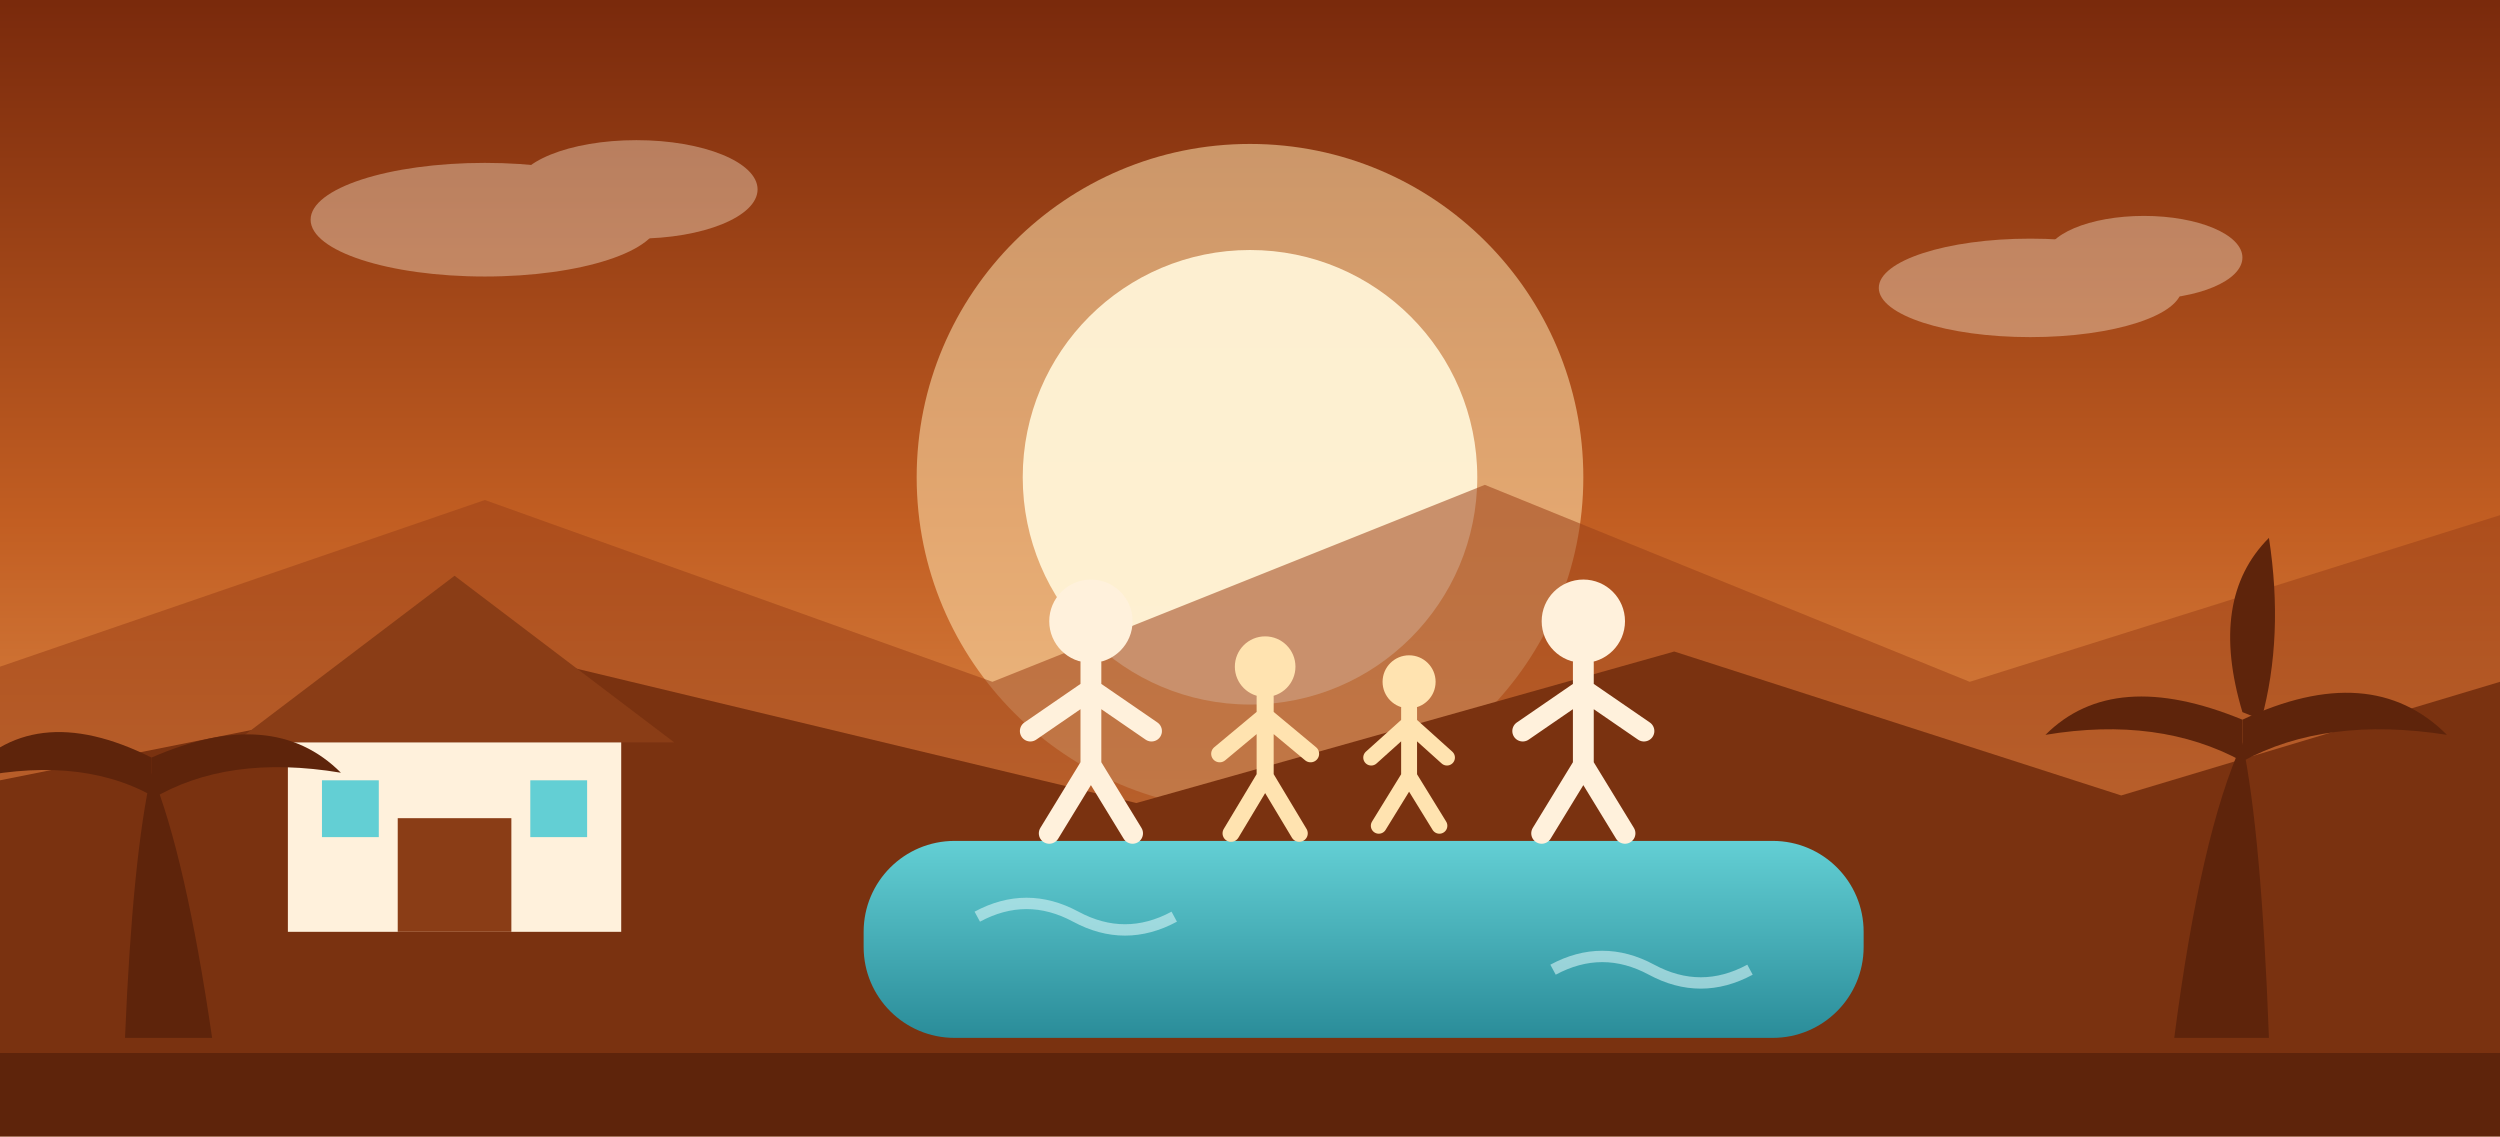
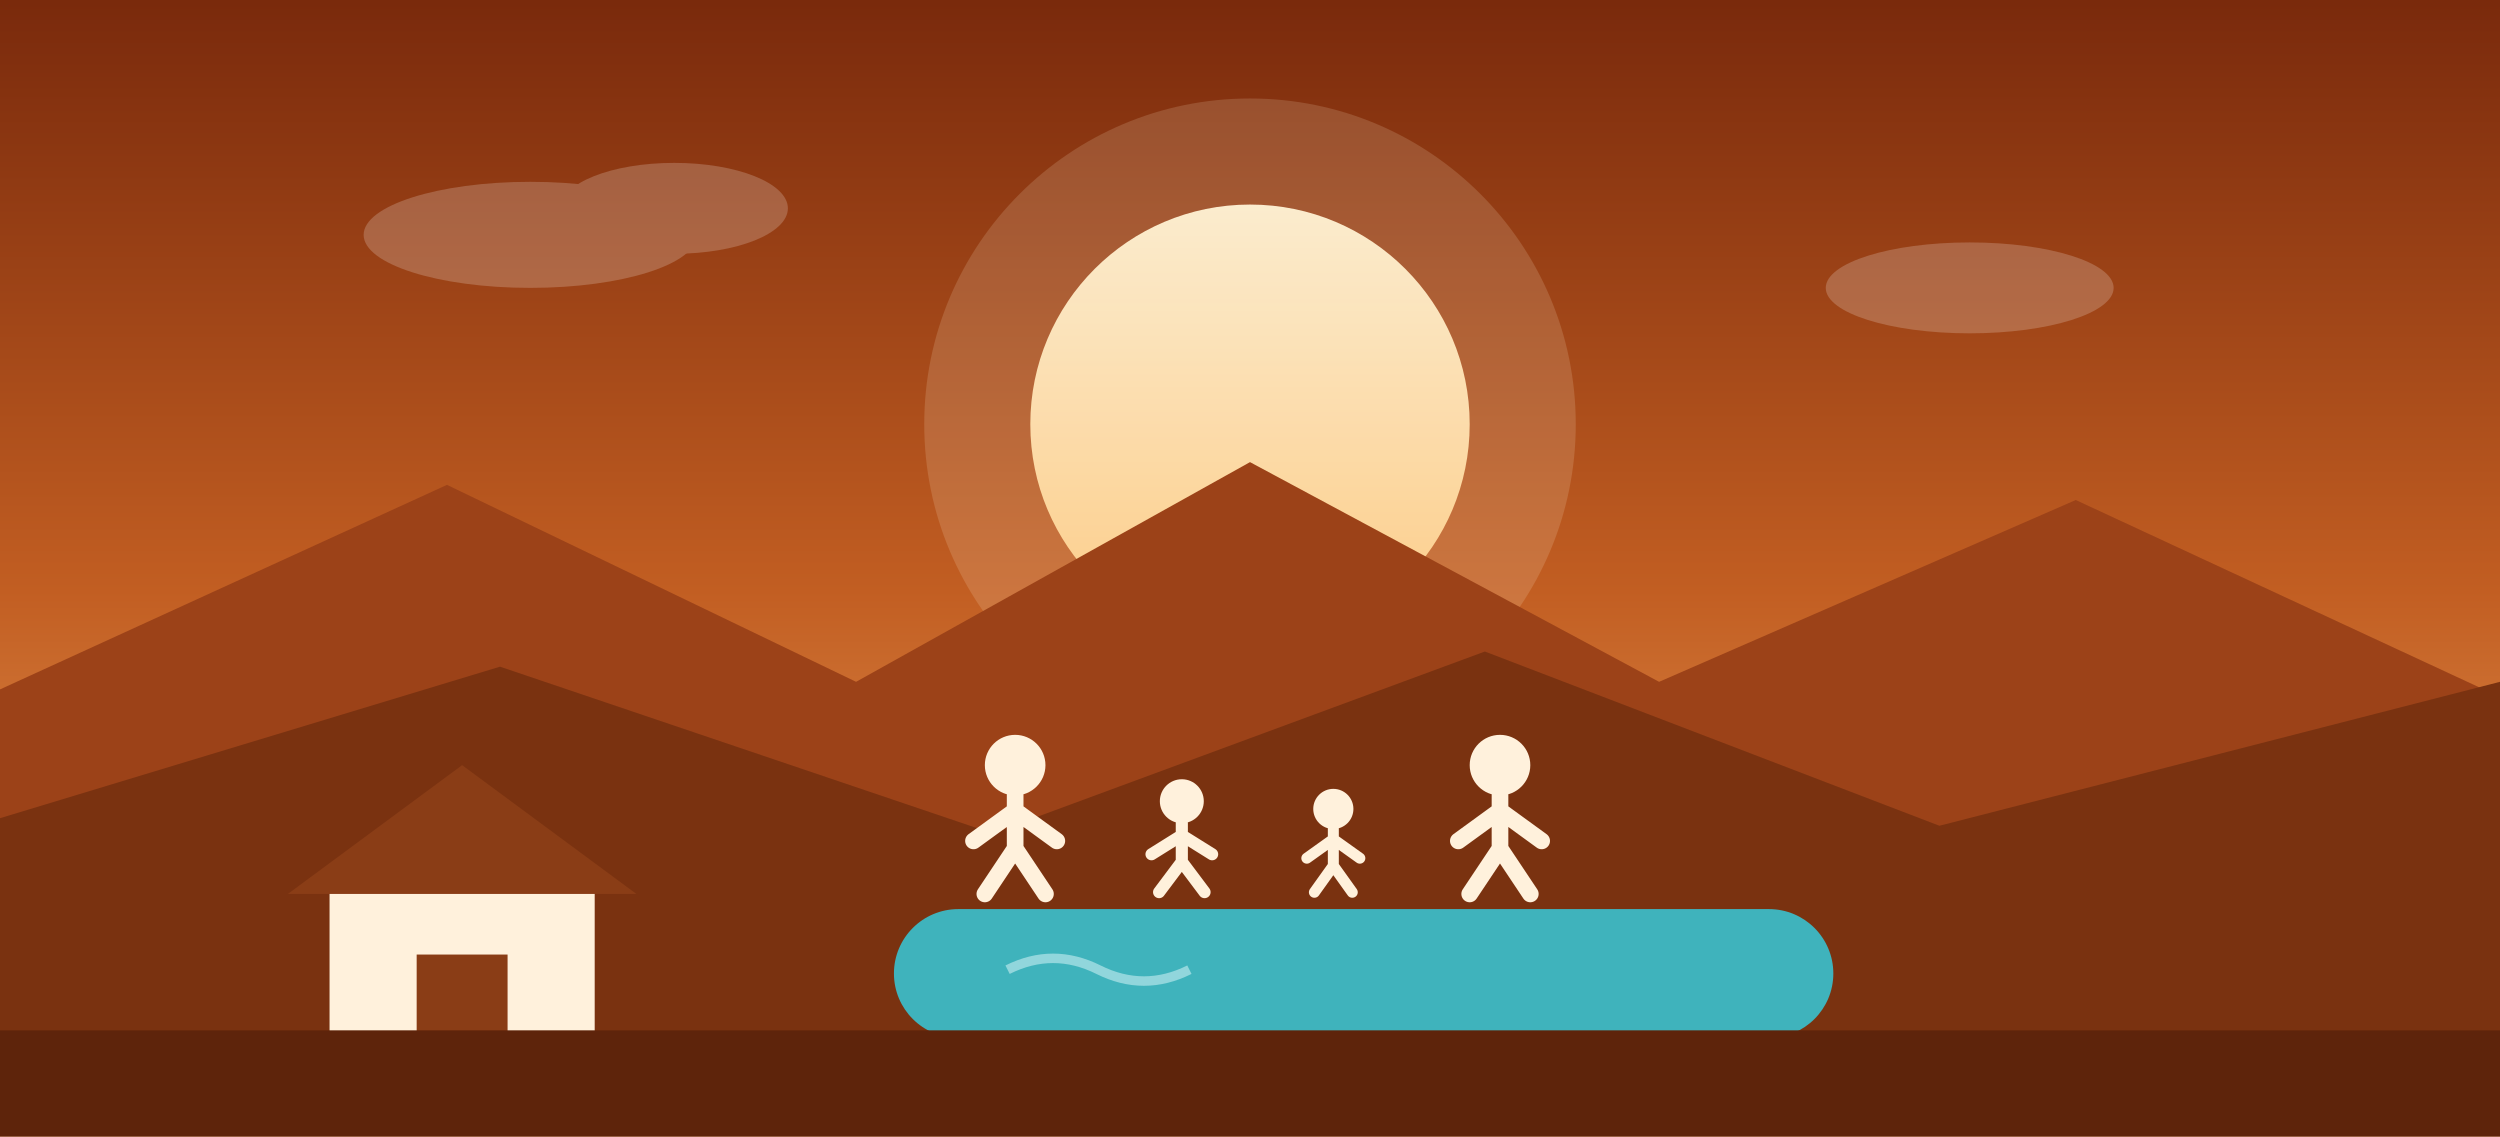
<svg xmlns="http://www.w3.org/2000/svg" viewBox="0 0 660 300" width="660" height="300" role="img" aria-label="Shalom Family Camp poster">
  <defs>
-     <linearGradient id="fSky" x1="0" y1="0" x2="0" y2="1">
+     <linearGradient id="skyf" x1="0" y1="0" x2="0" y2="1">
      <stop offset="0%" stop-color="#7A2A0C" />
-       <stop offset="46%" stop-color="#C25E22" />
+       <stop offset="52%" stop-color="#C25E22" />
      <stop offset="100%" stop-color="#F2AE68" />
    </linearGradient>
-     <linearGradient id="fPool" x1="0" y1="0" x2="0" y2="1">
-       <stop offset="0%" stop-color="#63CFD4" />
-       <stop offset="100%" stop-color="#2A8C99" />
+     <linearGradient id="sunf" x1="0" y1="0" x2="0" y2="1">
+       <stop offset="0%" stop-color="#FFF3D6" />
+       <stop offset="100%" stop-color="#FFD08A" />
    </linearGradient>
-     <clipPath id="fClip">
-       <rect width="660" height="300" />
+     <clipPath id="clipf">
+       <rect width="660" height="300" rx="0" />
    </clipPath>
  </defs>
-   <g clip-path="url(#fClip)">
-     <rect width="660" height="300" fill="url(#fSky)" />
-     <circle cx="330" cy="126" r="88" fill="#FFE3B0" opacity=".55" />
-     <circle cx="330" cy="126" r="60" fill="#FFF3D6" opacity=".95" />
-     <g fill="#FFF1DC" opacity=".38">
-       <ellipse cx="128" cy="58" rx="46" ry="15" />
-       <ellipse cx="168" cy="50" rx="32" ry="13" />
-       <ellipse cx="536" cy="76" rx="40" ry="13" />
-       <ellipse cx="566" cy="68" rx="26" ry="11" />
+   <g clip-path="url(#clipf)">
+     <rect width="660" height="300" fill="url(#skyf)" />
+     <circle cx="330" cy="112" r="86" fill="#FFF3D6" opacity=".16" />
+     <circle cx="330" cy="112" r="58" fill="url(#sunf)" opacity=".95" />
+     <g fill="#FFFFFF" opacity=".2">
+       <ellipse cx="140" cy="62" rx="44" ry="14" />
+       <ellipse cx="178" cy="55" rx="30" ry="12" />
+       <ellipse cx="520" cy="76" rx="38" ry="12" />
    </g>
-     <path d="M0 176 L128 132 L262 180 L392 128 L520 180 L660 136 L660 300 L0 300 Z" fill="#9C4218" opacity=".55" />
-     <path d="M0 206 L150 176 L300 212 L442 172 L560 210 L660 180 L660 300 L0 300 Z" fill="#7A3210" />
-     <g transform="translate(120,168)">
-       <path d="M-58 28 L0 -16 L58 28 Z" fill="#8A3D16" />
-       <rect x="-44" y="28" width="88" height="50" fill="#FFF1DC" />
-       <rect x="-15" y="48" width="30" height="30" fill="#8A3D16" />
-       <rect x="-35" y="38" width="15" height="15" fill="#63CFD4" />
-       <rect x="20" y="38" width="15" height="15" fill="#63CFD4" />
+     <path d="M0 182 L118 128 L226 180 L330 122 L438 180 L548 132 L660 184 L660 300 L0 300 Z" fill="#9C4218" />
+     <path d="M0 216 L132 176 L262 220 L392 172 L512 218 L660 180 L660 300 L0 300 Z" fill="#7A3210" />
+     <g transform="translate(268,202.0)">
+       <circle cx="0" cy="0" r="8.0" fill="#FFF1DC" />
+       <path d="M0 8.0 L0 22 M0 12 L-11 20 M0 12 L11 20 M0 22 L-8 34 M0 22 L8 34" stroke="#FFF1DC" stroke-width="4.4" stroke-linecap="round" fill="none" />
    </g>
-     <rect x="228" y="222" width="264" height="52" rx="24" fill="url(#fPool)" />
-     <g stroke="#E4FAFB" stroke-width="3" opacity=".55" fill="none">
-       <path d="M258 242 q13 -7 26 0 t26 0" />
-       <path d="M410 256 q13 -7 26 0 t26 0" />
+     <g transform="translate(312,211.52)">
+       <circle cx="0" cy="0" r="5.8" fill="#FFF1DC" />
+       <path d="M0 5.8 L0 16 M0 9 L-8 14 M0 9 L8 14 M0 16 L-6 24 M0 16 L6 24" stroke="#FFF1DC" stroke-width="3.2" stroke-linecap="round" fill="none" />
    </g>
-     <g fill="none" stroke-linecap="round">
-       <g transform="translate(288,164)">
-         <circle cx="0" cy="0" r="11" fill="#FFF1DC" stroke="none" />
-         <path d="M0 11 L0 38 M0 18 L-16 29 M0 18 L16 29 M0 38 L-11 56 M0 38 L11 56" stroke="#FFF1DC" stroke-width="5.5" />
-       </g>
-       <g transform="translate(334,176)">
-         <circle cx="0" cy="0" r="8" fill="#FFE3B0" stroke="none" />
-         <path d="M0 8 L0 29 M0 13 L-12 23 M0 13 L12 23 M0 29 L-9 44 M0 29 L9 44" stroke="#FFE3B0" stroke-width="4.5" />
-       </g>
-       <g transform="translate(372,180)">
-         <circle cx="0" cy="0" r="7" fill="#FFE3B0" stroke="none" />
-         <path d="M0 7 L0 25 M0 11 L-10 20 M0 11 L10 20 M0 25 L-8 38 M0 25 L8 38" stroke="#FFE3B0" stroke-width="4.2" />
-       </g>
-       <g transform="translate(418,164)">
-         <circle cx="0" cy="0" r="11" fill="#FFF1DC" stroke="none" />
-         <path d="M0 11 L0 38 M0 18 L-16 29 M0 18 L16 29 M0 38 L-11 56 M0 38 L11 56" stroke="#FFF1DC" stroke-width="5.5" />
-       </g>
+     <g transform="translate(352,213.56)">
+       <circle cx="0" cy="0" r="5.3" fill="#FFF1DC" />
+       <path d="M0 5.3 L0 15 M0 8 L-7 13 M0 8 L7 13 M0 15 L-5 22 M0 15 L5 22" stroke="#FFF1DC" stroke-width="2.9" stroke-linecap="round" fill="none" />
    </g>
-     <g fill="#5E240B">
-       <path d="M574 274 q7 -54 18 -78 q5 24 7 78 Z" />
-       <path d="M592 190 q-34 -14 -52 4 q30 -5 52 7 Z" />
-       <path d="M592 190 q34 -16 54 4 q-32 -5 -54 7 Z" />
-       <path d="M592 188 q-9 -30 7 -46 q4 26 -2 48 Z" />
-       <path d="M56 274 q-7 -48 -16 -70 q-5 22 -7 70 Z" />
-       <path d="M40 200 q32 -14 50 4 q-30 -5 -50 7 Z" />
-       <path d="M40 200 q-32 -16 -50 6 q30 -7 50 4 Z" />
+     <g transform="translate(396,202.0)">
+       <circle cx="0" cy="0" r="8.0" fill="#FFF1DC" />
+       <path d="M0 8.0 L0 22 M0 12 L-11 20 M0 12 L11 20 M0 22 L-8 34 M0 22 L8 34" stroke="#FFF1DC" stroke-width="4.4" stroke-linecap="round" fill="none" />
    </g>
-     <rect y="278" width="660" height="22" fill="#5E240B" />
+     <g transform="translate(122,214)">
+       <path d="M-46 22 L0 -12 L46 22 Z" fill="#8A3D16" />
+       <rect x="-35" y="22" width="70" height="38" fill="#FFF1DC" />
+       <rect x="-12" y="38" width="24" height="22" fill="#8A3D16" />
+     </g>
+     <rect x="236" y="240" width="248" height="34" rx="17" fill="#3FB3BC" />
+     <g stroke="#E4FAFB" stroke-width="2.5" opacity=".5" fill="none">
+       <path d="M266 256 q12 -6 24 0 t24 0" />
+     </g>
+     <rect y="272" width="660" height="28" fill="#5E240B" />
  </g>
</svg>
